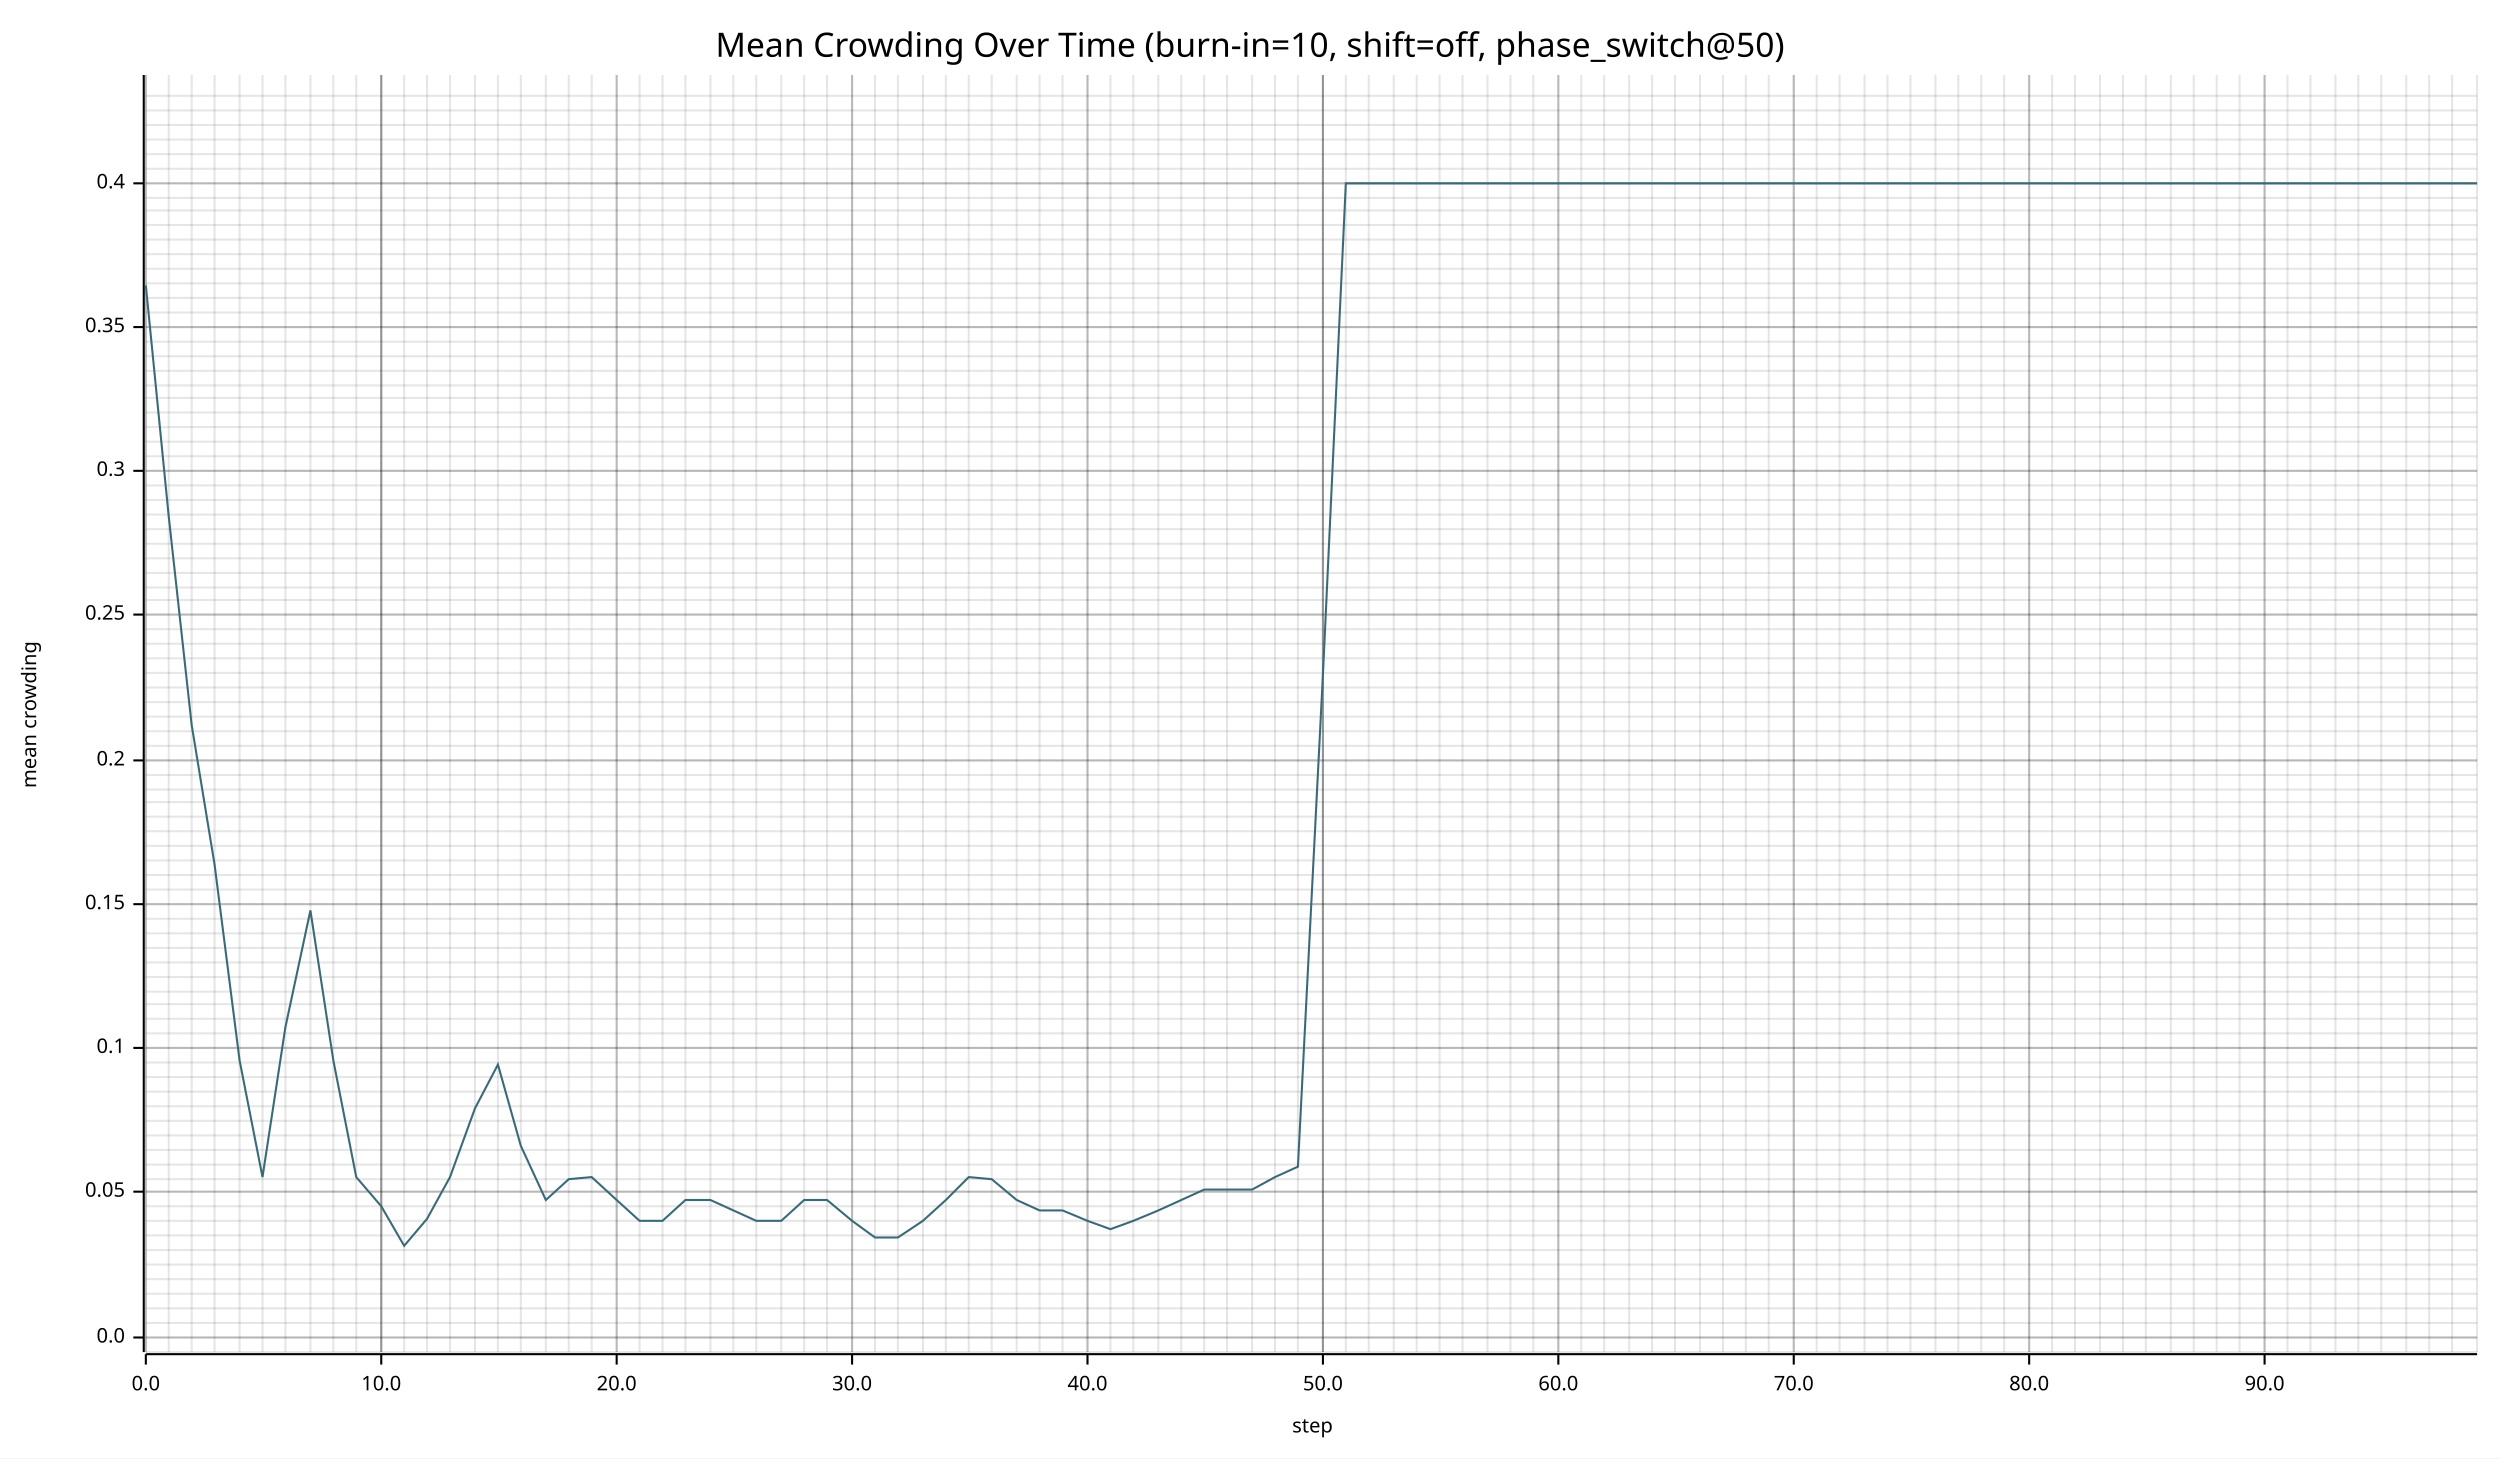
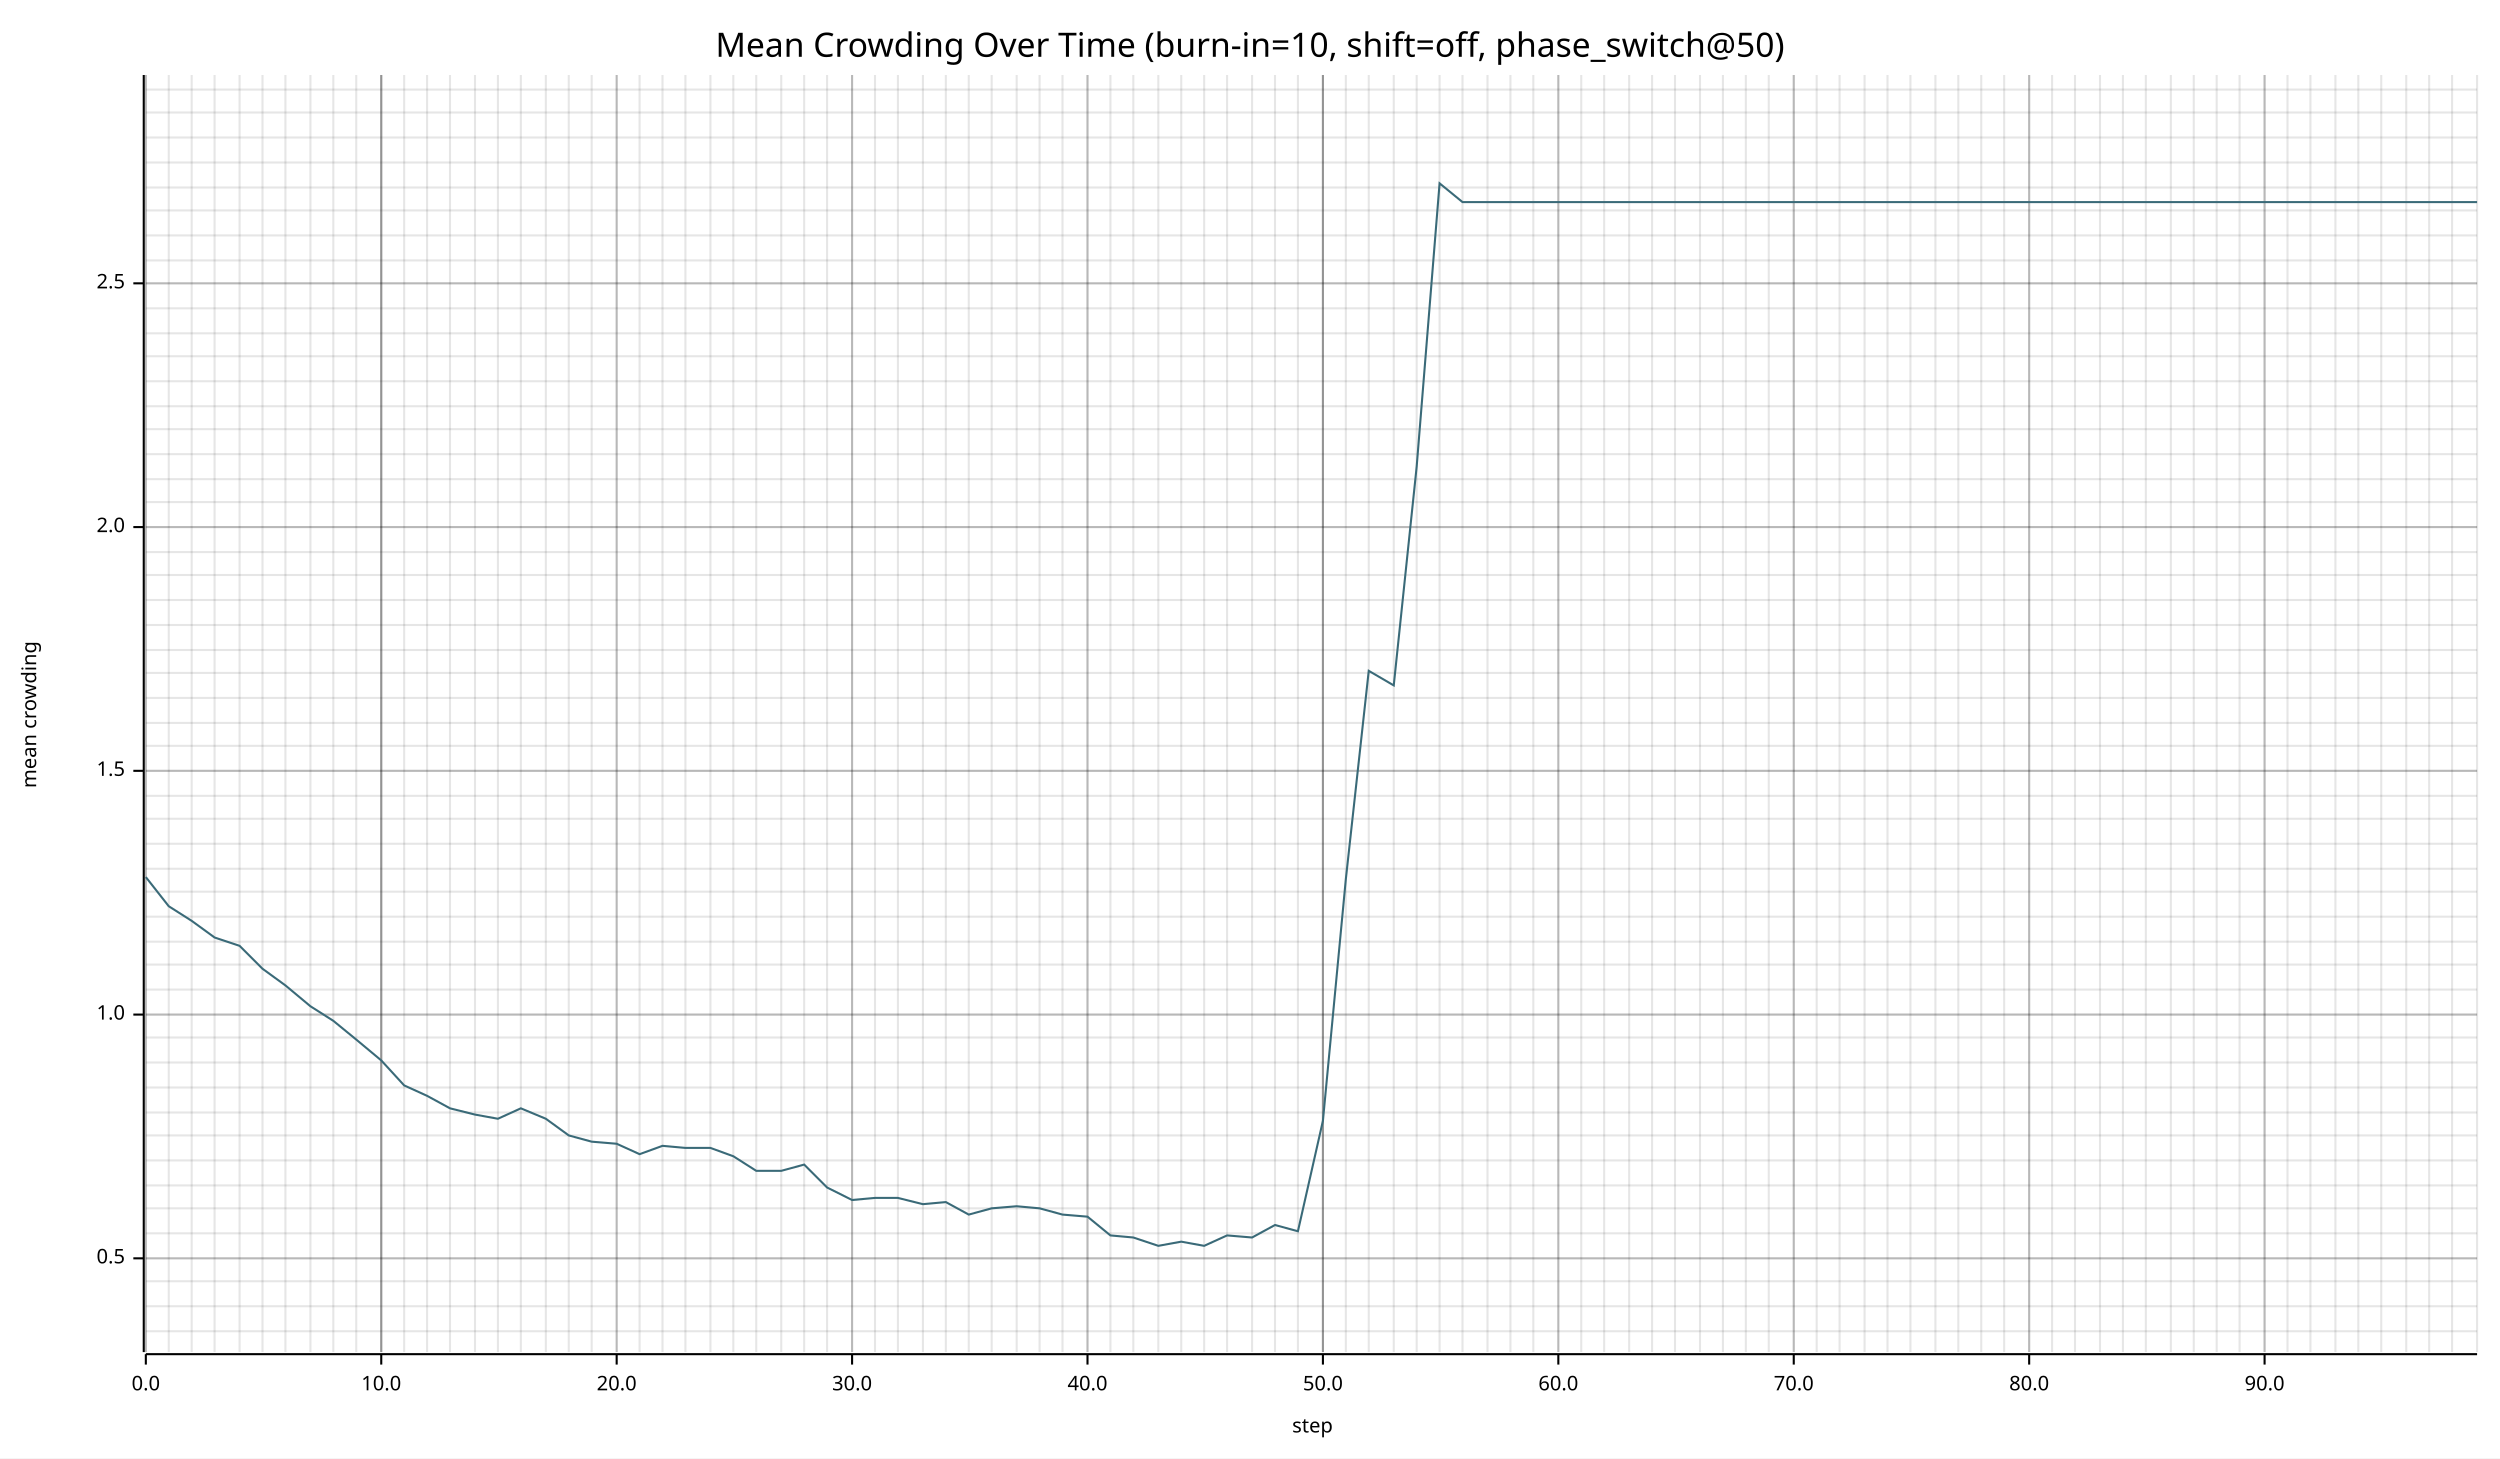
<svg xmlns="http://www.w3.org/2000/svg" width="1200" height="700" viewBox="0 0 1200 700">
  <rect x="0" y="0" width="1200" height="700" opacity="1" fill="#FFFFFF" stroke="none" />
  <text x="600" y="15" dy="0.76em" text-anchor="middle" font-family="sans-serif" font-size="16.129" opacity="1" fill="#000000">
Mean Crowding Over Time (burn-in=10, shift=off, phase_switch@50)
</text>
  <line opacity="0.1" stroke="#000000" stroke-width="1" x1="70" y1="649" x2="70" y2="36" />
  <line opacity="0.1" stroke="#000000" stroke-width="1" x1="81" y1="649" x2="81" y2="36" />
  <line opacity="0.1" stroke="#000000" stroke-width="1" x1="92" y1="649" x2="92" y2="36" />
  <line opacity="0.1" stroke="#000000" stroke-width="1" x1="103" y1="649" x2="103" y2="36" />
  <line opacity="0.1" stroke="#000000" stroke-width="1" x1="115" y1="649" x2="115" y2="36" />
  <line opacity="0.1" stroke="#000000" stroke-width="1" x1="126" y1="649" x2="126" y2="36" />
  <line opacity="0.1" stroke="#000000" stroke-width="1" x1="137" y1="649" x2="137" y2="36" />
  <line opacity="0.1" stroke="#000000" stroke-width="1" x1="149" y1="649" x2="149" y2="36" />
  <line opacity="0.1" stroke="#000000" stroke-width="1" x1="160" y1="649" x2="160" y2="36" />
  <line opacity="0.1" stroke="#000000" stroke-width="1" x1="171" y1="649" x2="171" y2="36" />
  <line opacity="0.1" stroke="#000000" stroke-width="1" x1="183" y1="649" x2="183" y2="36" />
  <line opacity="0.1" stroke="#000000" stroke-width="1" x1="194" y1="649" x2="194" y2="36" />
  <line opacity="0.1" stroke="#000000" stroke-width="1" x1="205" y1="649" x2="205" y2="36" />
  <line opacity="0.1" stroke="#000000" stroke-width="1" x1="216" y1="649" x2="216" y2="36" />
  <line opacity="0.1" stroke="#000000" stroke-width="1" x1="228" y1="649" x2="228" y2="36" />
  <line opacity="0.1" stroke="#000000" stroke-width="1" x1="239" y1="649" x2="239" y2="36" />
  <line opacity="0.1" stroke="#000000" stroke-width="1" x1="250" y1="649" x2="250" y2="36" />
  <line opacity="0.1" stroke="#000000" stroke-width="1" x1="262" y1="649" x2="262" y2="36" />
  <line opacity="0.1" stroke="#000000" stroke-width="1" x1="273" y1="649" x2="273" y2="36" />
  <line opacity="0.1" stroke="#000000" stroke-width="1" x1="284" y1="649" x2="284" y2="36" />
  <line opacity="0.1" stroke="#000000" stroke-width="1" x1="296" y1="649" x2="296" y2="36" />
  <line opacity="0.1" stroke="#000000" stroke-width="1" x1="307" y1="649" x2="307" y2="36" />
  <line opacity="0.1" stroke="#000000" stroke-width="1" x1="318" y1="649" x2="318" y2="36" />
  <line opacity="0.1" stroke="#000000" stroke-width="1" x1="329" y1="649" x2="329" y2="36" />
  <line opacity="0.1" stroke="#000000" stroke-width="1" x1="341" y1="649" x2="341" y2="36" />
  <line opacity="0.1" stroke="#000000" stroke-width="1" x1="352" y1="649" x2="352" y2="36" />
  <line opacity="0.1" stroke="#000000" stroke-width="1" x1="363" y1="649" x2="363" y2="36" />
  <line opacity="0.1" stroke="#000000" stroke-width="1" x1="375" y1="649" x2="375" y2="36" />
  <line opacity="0.1" stroke="#000000" stroke-width="1" x1="386" y1="649" x2="386" y2="36" />
  <line opacity="0.1" stroke="#000000" stroke-width="1" x1="397" y1="649" x2="397" y2="36" />
  <line opacity="0.1" stroke="#000000" stroke-width="1" x1="409" y1="649" x2="409" y2="36" />
  <line opacity="0.1" stroke="#000000" stroke-width="1" x1="420" y1="649" x2="420" y2="36" />
  <line opacity="0.1" stroke="#000000" stroke-width="1" x1="431" y1="649" x2="431" y2="36" />
  <line opacity="0.1" stroke="#000000" stroke-width="1" x1="443" y1="649" x2="443" y2="36" />
  <line opacity="0.1" stroke="#000000" stroke-width="1" x1="454" y1="649" x2="454" y2="36" />
  <line opacity="0.1" stroke="#000000" stroke-width="1" x1="465" y1="649" x2="465" y2="36" />
  <line opacity="0.1" stroke="#000000" stroke-width="1" x1="476" y1="649" x2="476" y2="36" />
  <line opacity="0.1" stroke="#000000" stroke-width="1" x1="488" y1="649" x2="488" y2="36" />
  <line opacity="0.1" stroke="#000000" stroke-width="1" x1="499" y1="649" x2="499" y2="36" />
  <line opacity="0.1" stroke="#000000" stroke-width="1" x1="510" y1="649" x2="510" y2="36" />
  <line opacity="0.1" stroke="#000000" stroke-width="1" x1="522" y1="649" x2="522" y2="36" />
  <line opacity="0.1" stroke="#000000" stroke-width="1" x1="533" y1="649" x2="533" y2="36" />
  <line opacity="0.1" stroke="#000000" stroke-width="1" x1="544" y1="649" x2="544" y2="36" />
  <line opacity="0.1" stroke="#000000" stroke-width="1" x1="556" y1="649" x2="556" y2="36" />
  <line opacity="0.1" stroke="#000000" stroke-width="1" x1="567" y1="649" x2="567" y2="36" />
  <line opacity="0.1" stroke="#000000" stroke-width="1" x1="578" y1="649" x2="578" y2="36" />
  <line opacity="0.1" stroke="#000000" stroke-width="1" x1="589" y1="649" x2="589" y2="36" />
  <line opacity="0.1" stroke="#000000" stroke-width="1" x1="601" y1="649" x2="601" y2="36" />
  <line opacity="0.1" stroke="#000000" stroke-width="1" x1="612" y1="649" x2="612" y2="36" />
  <line opacity="0.1" stroke="#000000" stroke-width="1" x1="623" y1="649" x2="623" y2="36" />
  <line opacity="0.1" stroke="#000000" stroke-width="1" x1="635" y1="649" x2="635" y2="36" />
  <line opacity="0.1" stroke="#000000" stroke-width="1" x1="646" y1="649" x2="646" y2="36" />
  <line opacity="0.1" stroke="#000000" stroke-width="1" x1="657" y1="649" x2="657" y2="36" />
  <line opacity="0.1" stroke="#000000" stroke-width="1" x1="669" y1="649" x2="669" y2="36" />
  <line opacity="0.1" stroke="#000000" stroke-width="1" x1="680" y1="649" x2="680" y2="36" />
  <line opacity="0.1" stroke="#000000" stroke-width="1" x1="691" y1="649" x2="691" y2="36" />
  <line opacity="0.1" stroke="#000000" stroke-width="1" x1="702" y1="649" x2="702" y2="36" />
  <line opacity="0.1" stroke="#000000" stroke-width="1" x1="714" y1="649" x2="714" y2="36" />
  <line opacity="0.1" stroke="#000000" stroke-width="1" x1="725" y1="649" x2="725" y2="36" />
  <line opacity="0.1" stroke="#000000" stroke-width="1" x1="736" y1="649" x2="736" y2="36" />
  <line opacity="0.1" stroke="#000000" stroke-width="1" x1="748" y1="649" x2="748" y2="36" />
  <line opacity="0.1" stroke="#000000" stroke-width="1" x1="759" y1="649" x2="759" y2="36" />
  <line opacity="0.1" stroke="#000000" stroke-width="1" x1="770" y1="649" x2="770" y2="36" />
  <line opacity="0.1" stroke="#000000" stroke-width="1" x1="782" y1="649" x2="782" y2="36" />
  <line opacity="0.1" stroke="#000000" stroke-width="1" x1="793" y1="649" x2="793" y2="36" />
  <line opacity="0.1" stroke="#000000" stroke-width="1" x1="804" y1="649" x2="804" y2="36" />
  <line opacity="0.1" stroke="#000000" stroke-width="1" x1="816" y1="649" x2="816" y2="36" />
  <line opacity="0.1" stroke="#000000" stroke-width="1" x1="827" y1="649" x2="827" y2="36" />
  <line opacity="0.1" stroke="#000000" stroke-width="1" x1="838" y1="649" x2="838" y2="36" />
  <line opacity="0.1" stroke="#000000" stroke-width="1" x1="849" y1="649" x2="849" y2="36" />
  <line opacity="0.1" stroke="#000000" stroke-width="1" x1="861" y1="649" x2="861" y2="36" />
  <line opacity="0.1" stroke="#000000" stroke-width="1" x1="872" y1="649" x2="872" y2="36" />
  <line opacity="0.1" stroke="#000000" stroke-width="1" x1="883" y1="649" x2="883" y2="36" />
  <line opacity="0.1" stroke="#000000" stroke-width="1" x1="895" y1="649" x2="895" y2="36" />
  <line opacity="0.1" stroke="#000000" stroke-width="1" x1="906" y1="649" x2="906" y2="36" />
  <line opacity="0.1" stroke="#000000" stroke-width="1" x1="917" y1="649" x2="917" y2="36" />
  <line opacity="0.1" stroke="#000000" stroke-width="1" x1="929" y1="649" x2="929" y2="36" />
  <line opacity="0.1" stroke="#000000" stroke-width="1" x1="940" y1="649" x2="940" y2="36" />
  <line opacity="0.1" stroke="#000000" stroke-width="1" x1="951" y1="649" x2="951" y2="36" />
  <line opacity="0.1" stroke="#000000" stroke-width="1" x1="962" y1="649" x2="962" y2="36" />
  <line opacity="0.1" stroke="#000000" stroke-width="1" x1="974" y1="649" x2="974" y2="36" />
  <line opacity="0.1" stroke="#000000" stroke-width="1" x1="985" y1="649" x2="985" y2="36" />
  <line opacity="0.1" stroke="#000000" stroke-width="1" x1="996" y1="649" x2="996" y2="36" />
  <line opacity="0.1" stroke="#000000" stroke-width="1" x1="1008" y1="649" x2="1008" y2="36" />
  <line opacity="0.1" stroke="#000000" stroke-width="1" x1="1019" y1="649" x2="1019" y2="36" />
  <line opacity="0.1" stroke="#000000" stroke-width="1" x1="1030" y1="649" x2="1030" y2="36" />
  <line opacity="0.1" stroke="#000000" stroke-width="1" x1="1042" y1="649" x2="1042" y2="36" />
  <line opacity="0.1" stroke="#000000" stroke-width="1" x1="1053" y1="649" x2="1053" y2="36" />
  <line opacity="0.1" stroke="#000000" stroke-width="1" x1="1064" y1="649" x2="1064" y2="36" />
  <line opacity="0.1" stroke="#000000" stroke-width="1" x1="1075" y1="649" x2="1075" y2="36" />
  <line opacity="0.1" stroke="#000000" stroke-width="1" x1="1087" y1="649" x2="1087" y2="36" />
  <line opacity="0.1" stroke="#000000" stroke-width="1" x1="1098" y1="649" x2="1098" y2="36" />
  <line opacity="0.1" stroke="#000000" stroke-width="1" x1="1109" y1="649" x2="1109" y2="36" />
  <line opacity="0.1" stroke="#000000" stroke-width="1" x1="1121" y1="649" x2="1121" y2="36" />
  <line opacity="0.1" stroke="#000000" stroke-width="1" x1="1132" y1="649" x2="1132" y2="36" />
  <line opacity="0.1" stroke="#000000" stroke-width="1" x1="1143" y1="649" x2="1143" y2="36" />
  <line opacity="0.1" stroke="#000000" stroke-width="1" x1="1155" y1="649" x2="1155" y2="36" />
  <line opacity="0.1" stroke="#000000" stroke-width="1" x1="1166" y1="649" x2="1166" y2="36" />
  <line opacity="0.1" stroke="#000000" stroke-width="1" x1="1177" y1="649" x2="1177" y2="36" />
  <line opacity="0.1" stroke="#000000" stroke-width="1" x1="1189" y1="649" x2="1189" y2="36" />
-   <line opacity="0.1" stroke="#000000" stroke-width="1" x1="70" y1="649" x2="1189" y2="649" />
-   <line opacity="0.1" stroke="#000000" stroke-width="1" x1="70" y1="642" x2="1189" y2="642" />
-   <line opacity="0.1" stroke="#000000" stroke-width="1" x1="70" y1="635" x2="1189" y2="635" />
-   <line opacity="0.1" stroke="#000000" stroke-width="1" x1="70" y1="628" x2="1189" y2="628" />
-   <line opacity="0.1" stroke="#000000" stroke-width="1" x1="70" y1="621" x2="1189" y2="621" />
-   <line opacity="0.1" stroke="#000000" stroke-width="1" x1="70" y1="614" x2="1189" y2="614" />
-   <line opacity="0.1" stroke="#000000" stroke-width="1" x1="70" y1="607" x2="1189" y2="607" />
-   <line opacity="0.1" stroke="#000000" stroke-width="1" x1="70" y1="600" x2="1189" y2="600" />
-   <line opacity="0.1" stroke="#000000" stroke-width="1" x1="70" y1="593" x2="1189" y2="593" />
-   <line opacity="0.1" stroke="#000000" stroke-width="1" x1="70" y1="586" x2="1189" y2="586" />
-   <line opacity="0.1" stroke="#000000" stroke-width="1" x1="70" y1="579" x2="1189" y2="579" />
-   <line opacity="0.1" stroke="#000000" stroke-width="1" x1="70" y1="572" x2="1189" y2="572" />
-   <line opacity="0.1" stroke="#000000" stroke-width="1" x1="70" y1="566" x2="1189" y2="566" />
-   <line opacity="0.1" stroke="#000000" stroke-width="1" x1="70" y1="559" x2="1189" y2="559" />
-   <line opacity="0.1" stroke="#000000" stroke-width="1" x1="70" y1="552" x2="1189" y2="552" />
+   <line opacity="0.1" stroke="#000000" stroke-width="1" x1="70" y1="639" x2="1189" y2="639" />
+   <line opacity="0.1" stroke="#000000" stroke-width="1" x1="70" y1="627" x2="1189" y2="627" />
+   <line opacity="0.1" stroke="#000000" stroke-width="1" x1="70" y1="615" x2="1189" y2="615" />
+   <line opacity="0.1" stroke="#000000" stroke-width="1" x1="70" y1="604" x2="1189" y2="604" />
+   <line opacity="0.1" stroke="#000000" stroke-width="1" x1="70" y1="592" x2="1189" y2="592" />
+   <line opacity="0.1" stroke="#000000" stroke-width="1" x1="70" y1="580" x2="1189" y2="580" />
+   <line opacity="0.1" stroke="#000000" stroke-width="1" x1="70" y1="569" x2="1189" y2="569" />
+   <line opacity="0.1" stroke="#000000" stroke-width="1" x1="70" y1="557" x2="1189" y2="557" />
  <line opacity="0.1" stroke="#000000" stroke-width="1" x1="70" y1="545" x2="1189" y2="545" />
-   <line opacity="0.1" stroke="#000000" stroke-width="1" x1="70" y1="538" x2="1189" y2="538" />
-   <line opacity="0.1" stroke="#000000" stroke-width="1" x1="70" y1="531" x2="1189" y2="531" />
-   <line opacity="0.1" stroke="#000000" stroke-width="1" x1="70" y1="524" x2="1189" y2="524" />
-   <line opacity="0.1" stroke="#000000" stroke-width="1" x1="70" y1="517" x2="1189" y2="517" />
+   <line opacity="0.1" stroke="#000000" stroke-width="1" x1="70" y1="534" x2="1189" y2="534" />
+   <line opacity="0.1" stroke="#000000" stroke-width="1" x1="70" y1="522" x2="1189" y2="522" />
  <line opacity="0.1" stroke="#000000" stroke-width="1" x1="70" y1="510" x2="1189" y2="510" />
-   <line opacity="0.1" stroke="#000000" stroke-width="1" x1="70" y1="503" x2="1189" y2="503" />
-   <line opacity="0.1" stroke="#000000" stroke-width="1" x1="70" y1="496" x2="1189" y2="496" />
-   <line opacity="0.1" stroke="#000000" stroke-width="1" x1="70" y1="489" x2="1189" y2="489" />
-   <line opacity="0.1" stroke="#000000" stroke-width="1" x1="70" y1="482" x2="1189" y2="482" />
-   <line opacity="0.1" stroke="#000000" stroke-width="1" x1="70" y1="476" x2="1189" y2="476" />
-   <line opacity="0.1" stroke="#000000" stroke-width="1" x1="70" y1="469" x2="1189" y2="469" />
-   <line opacity="0.1" stroke="#000000" stroke-width="1" x1="70" y1="462" x2="1189" y2="462" />
-   <line opacity="0.1" stroke="#000000" stroke-width="1" x1="70" y1="455" x2="1189" y2="455" />
-   <line opacity="0.1" stroke="#000000" stroke-width="1" x1="70" y1="448" x2="1189" y2="448" />
-   <line opacity="0.1" stroke="#000000" stroke-width="1" x1="70" y1="441" x2="1189" y2="441" />
-   <line opacity="0.1" stroke="#000000" stroke-width="1" x1="70" y1="434" x2="1189" y2="434" />
-   <line opacity="0.1" stroke="#000000" stroke-width="1" x1="70" y1="427" x2="1189" y2="427" />
-   <line opacity="0.1" stroke="#000000" stroke-width="1" x1="70" y1="420" x2="1189" y2="420" />
-   <line opacity="0.1" stroke="#000000" stroke-width="1" x1="70" y1="413" x2="1189" y2="413" />
-   <line opacity="0.1" stroke="#000000" stroke-width="1" x1="70" y1="406" x2="1189" y2="406" />
-   <line opacity="0.1" stroke="#000000" stroke-width="1" x1="70" y1="399" x2="1189" y2="399" />
-   <line opacity="0.1" stroke="#000000" stroke-width="1" x1="70" y1="392" x2="1189" y2="392" />
-   <line opacity="0.1" stroke="#000000" stroke-width="1" x1="70" y1="385" x2="1189" y2="385" />
-   <line opacity="0.1" stroke="#000000" stroke-width="1" x1="70" y1="379" x2="1189" y2="379" />
-   <line opacity="0.1" stroke="#000000" stroke-width="1" x1="70" y1="372" x2="1189" y2="372" />
-   <line opacity="0.1" stroke="#000000" stroke-width="1" x1="70" y1="365" x2="1189" y2="365" />
+   <line opacity="0.1" stroke="#000000" stroke-width="1" x1="70" y1="498" x2="1189" y2="498" />
+   <line opacity="0.1" stroke="#000000" stroke-width="1" x1="70" y1="487" x2="1189" y2="487" />
+   <line opacity="0.1" stroke="#000000" stroke-width="1" x1="70" y1="475" x2="1189" y2="475" />
+   <line opacity="0.1" stroke="#000000" stroke-width="1" x1="70" y1="463" x2="1189" y2="463" />
+   <line opacity="0.1" stroke="#000000" stroke-width="1" x1="70" y1="452" x2="1189" y2="452" />
+   <line opacity="0.1" stroke="#000000" stroke-width="1" x1="70" y1="440" x2="1189" y2="440" />
+   <line opacity="0.1" stroke="#000000" stroke-width="1" x1="70" y1="428" x2="1189" y2="428" />
+   <line opacity="0.1" stroke="#000000" stroke-width="1" x1="70" y1="417" x2="1189" y2="417" />
+   <line opacity="0.1" stroke="#000000" stroke-width="1" x1="70" y1="405" x2="1189" y2="405" />
+   <line opacity="0.1" stroke="#000000" stroke-width="1" x1="70" y1="393" x2="1189" y2="393" />
+   <line opacity="0.1" stroke="#000000" stroke-width="1" x1="70" y1="382" x2="1189" y2="382" />
+   <line opacity="0.1" stroke="#000000" stroke-width="1" x1="70" y1="370" x2="1189" y2="370" />
  <line opacity="0.1" stroke="#000000" stroke-width="1" x1="70" y1="358" x2="1189" y2="358" />
-   <line opacity="0.1" stroke="#000000" stroke-width="1" x1="70" y1="351" x2="1189" y2="351" />
-   <line opacity="0.1" stroke="#000000" stroke-width="1" x1="70" y1="344" x2="1189" y2="344" />
-   <line opacity="0.1" stroke="#000000" stroke-width="1" x1="70" y1="337" x2="1189" y2="337" />
-   <line opacity="0.1" stroke="#000000" stroke-width="1" x1="70" y1="330" x2="1189" y2="330" />
+   <line opacity="0.1" stroke="#000000" stroke-width="1" x1="70" y1="347" x2="1189" y2="347" />
+   <line opacity="0.1" stroke="#000000" stroke-width="1" x1="70" y1="335" x2="1189" y2="335" />
  <line opacity="0.1" stroke="#000000" stroke-width="1" x1="70" y1="323" x2="1189" y2="323" />
-   <line opacity="0.1" stroke="#000000" stroke-width="1" x1="70" y1="316" x2="1189" y2="316" />
-   <line opacity="0.1" stroke="#000000" stroke-width="1" x1="70" y1="309" x2="1189" y2="309" />
-   <line opacity="0.1" stroke="#000000" stroke-width="1" x1="70" y1="302" x2="1189" y2="302" />
-   <line opacity="0.1" stroke="#000000" stroke-width="1" x1="70" y1="295" x2="1189" y2="295" />
+   <line opacity="0.1" stroke="#000000" stroke-width="1" x1="70" y1="312" x2="1189" y2="312" />
+   <line opacity="0.1" stroke="#000000" stroke-width="1" x1="70" y1="300" x2="1189" y2="300" />
  <line opacity="0.1" stroke="#000000" stroke-width="1" x1="70" y1="288" x2="1189" y2="288" />
-   <line opacity="0.1" stroke="#000000" stroke-width="1" x1="70" y1="282" x2="1189" y2="282" />
-   <line opacity="0.1" stroke="#000000" stroke-width="1" x1="70" y1="275" x2="1189" y2="275" />
-   <line opacity="0.1" stroke="#000000" stroke-width="1" x1="70" y1="268" x2="1189" y2="268" />
-   <line opacity="0.1" stroke="#000000" stroke-width="1" x1="70" y1="261" x2="1189" y2="261" />
-   <line opacity="0.1" stroke="#000000" stroke-width="1" x1="70" y1="254" x2="1189" y2="254" />
-   <line opacity="0.1" stroke="#000000" stroke-width="1" x1="70" y1="247" x2="1189" y2="247" />
-   <line opacity="0.1" stroke="#000000" stroke-width="1" x1="70" y1="240" x2="1189" y2="240" />
-   <line opacity="0.1" stroke="#000000" stroke-width="1" x1="70" y1="233" x2="1189" y2="233" />
-   <line opacity="0.1" stroke="#000000" stroke-width="1" x1="70" y1="226" x2="1189" y2="226" />
-   <line opacity="0.1" stroke="#000000" stroke-width="1" x1="70" y1="219" x2="1189" y2="219" />
-   <line opacity="0.1" stroke="#000000" stroke-width="1" x1="70" y1="212" x2="1189" y2="212" />
-   <line opacity="0.1" stroke="#000000" stroke-width="1" x1="70" y1="205" x2="1189" y2="205" />
-   <line opacity="0.1" stroke="#000000" stroke-width="1" x1="70" y1="198" x2="1189" y2="198" />
-   <line opacity="0.1" stroke="#000000" stroke-width="1" x1="70" y1="191" x2="1189" y2="191" />
-   <line opacity="0.1" stroke="#000000" stroke-width="1" x1="70" y1="185" x2="1189" y2="185" />
-   <line opacity="0.1" stroke="#000000" stroke-width="1" x1="70" y1="178" x2="1189" y2="178" />
+   <line opacity="0.1" stroke="#000000" stroke-width="1" x1="70" y1="276" x2="1189" y2="276" />
+   <line opacity="0.1" stroke="#000000" stroke-width="1" x1="70" y1="265" x2="1189" y2="265" />
+   <line opacity="0.1" stroke="#000000" stroke-width="1" x1="70" y1="253" x2="1189" y2="253" />
+   <line opacity="0.1" stroke="#000000" stroke-width="1" x1="70" y1="241" x2="1189" y2="241" />
+   <line opacity="0.1" stroke="#000000" stroke-width="1" x1="70" y1="230" x2="1189" y2="230" />
+   <line opacity="0.1" stroke="#000000" stroke-width="1" x1="70" y1="218" x2="1189" y2="218" />
+   <line opacity="0.1" stroke="#000000" stroke-width="1" x1="70" y1="206" x2="1189" y2="206" />
+   <line opacity="0.1" stroke="#000000" stroke-width="1" x1="70" y1="195" x2="1189" y2="195" />
+   <line opacity="0.1" stroke="#000000" stroke-width="1" x1="70" y1="183" x2="1189" y2="183" />
  <line opacity="0.1" stroke="#000000" stroke-width="1" x1="70" y1="171" x2="1189" y2="171" />
-   <line opacity="0.1" stroke="#000000" stroke-width="1" x1="70" y1="164" x2="1189" y2="164" />
-   <line opacity="0.1" stroke="#000000" stroke-width="1" x1="70" y1="157" x2="1189" y2="157" />
-   <line opacity="0.1" stroke="#000000" stroke-width="1" x1="70" y1="150" x2="1189" y2="150" />
-   <line opacity="0.1" stroke="#000000" stroke-width="1" x1="70" y1="143" x2="1189" y2="143" />
+   <line opacity="0.1" stroke="#000000" stroke-width="1" x1="70" y1="160" x2="1189" y2="160" />
+   <line opacity="0.1" stroke="#000000" stroke-width="1" x1="70" y1="148" x2="1189" y2="148" />
  <line opacity="0.1" stroke="#000000" stroke-width="1" x1="70" y1="136" x2="1189" y2="136" />
-   <line opacity="0.1" stroke="#000000" stroke-width="1" x1="70" y1="129" x2="1189" y2="129" />
-   <line opacity="0.1" stroke="#000000" stroke-width="1" x1="70" y1="122" x2="1189" y2="122" />
-   <line opacity="0.1" stroke="#000000" stroke-width="1" x1="70" y1="115" x2="1189" y2="115" />
-   <line opacity="0.1" stroke="#000000" stroke-width="1" x1="70" y1="108" x2="1189" y2="108" />
+   <line opacity="0.1" stroke="#000000" stroke-width="1" x1="70" y1="125" x2="1189" y2="125" />
+   <line opacity="0.1" stroke="#000000" stroke-width="1" x1="70" y1="113" x2="1189" y2="113" />
  <line opacity="0.1" stroke="#000000" stroke-width="1" x1="70" y1="101" x2="1189" y2="101" />
-   <line opacity="0.1" stroke="#000000" stroke-width="1" x1="70" y1="95" x2="1189" y2="95" />
-   <line opacity="0.1" stroke="#000000" stroke-width="1" x1="70" y1="88" x2="1189" y2="88" />
-   <line opacity="0.1" stroke="#000000" stroke-width="1" x1="70" y1="81" x2="1189" y2="81" />
-   <line opacity="0.1" stroke="#000000" stroke-width="1" x1="70" y1="74" x2="1189" y2="74" />
-   <line opacity="0.1" stroke="#000000" stroke-width="1" x1="70" y1="67" x2="1189" y2="67" />
-   <line opacity="0.1" stroke="#000000" stroke-width="1" x1="70" y1="60" x2="1189" y2="60" />
-   <line opacity="0.1" stroke="#000000" stroke-width="1" x1="70" y1="53" x2="1189" y2="53" />
-   <line opacity="0.1" stroke="#000000" stroke-width="1" x1="70" y1="46" x2="1189" y2="46" />
+   <line opacity="0.1" stroke="#000000" stroke-width="1" x1="70" y1="90" x2="1189" y2="90" />
+   <line opacity="0.1" stroke="#000000" stroke-width="1" x1="70" y1="78" x2="1189" y2="78" />
+   <line opacity="0.1" stroke="#000000" stroke-width="1" x1="70" y1="66" x2="1189" y2="66" />
+   <line opacity="0.1" stroke="#000000" stroke-width="1" x1="70" y1="54" x2="1189" y2="54" />
+   <line opacity="0.1" stroke="#000000" stroke-width="1" x1="70" y1="43" x2="1189" y2="43" />
  <text x="10" y="343" dy="0.76em" text-anchor="middle" font-family="sans-serif" font-size="9.677" opacity="1" fill="#000000" transform="rotate(270, 10, 343)">
mean crowding
</text>
  <text x="630" y="690" dy="-0.5ex" text-anchor="middle" font-family="sans-serif" font-size="9.677" opacity="1" fill="#000000">
step
</text>
  <line opacity="0.2" stroke="#000000" stroke-width="1" x1="70" y1="649" x2="70" y2="36" />
  <line opacity="0.2" stroke="#000000" stroke-width="1" x1="183" y1="649" x2="183" y2="36" />
  <line opacity="0.2" stroke="#000000" stroke-width="1" x1="296" y1="649" x2="296" y2="36" />
  <line opacity="0.2" stroke="#000000" stroke-width="1" x1="409" y1="649" x2="409" y2="36" />
  <line opacity="0.2" stroke="#000000" stroke-width="1" x1="522" y1="649" x2="522" y2="36" />
  <line opacity="0.2" stroke="#000000" stroke-width="1" x1="635" y1="649" x2="635" y2="36" />
  <line opacity="0.2" stroke="#000000" stroke-width="1" x1="748" y1="649" x2="748" y2="36" />
  <line opacity="0.2" stroke="#000000" stroke-width="1" x1="861" y1="649" x2="861" y2="36" />
  <line opacity="0.2" stroke="#000000" stroke-width="1" x1="974" y1="649" x2="974" y2="36" />
  <line opacity="0.2" stroke="#000000" stroke-width="1" x1="1087" y1="649" x2="1087" y2="36" />
-   <line opacity="0.2" stroke="#000000" stroke-width="1" x1="70" y1="642" x2="1189" y2="642" />
-   <line opacity="0.2" stroke="#000000" stroke-width="1" x1="70" y1="572" x2="1189" y2="572" />
-   <line opacity="0.2" stroke="#000000" stroke-width="1" x1="70" y1="503" x2="1189" y2="503" />
-   <line opacity="0.2" stroke="#000000" stroke-width="1" x1="70" y1="434" x2="1189" y2="434" />
-   <line opacity="0.2" stroke="#000000" stroke-width="1" x1="70" y1="365" x2="1189" y2="365" />
-   <line opacity="0.2" stroke="#000000" stroke-width="1" x1="70" y1="295" x2="1189" y2="295" />
-   <line opacity="0.2" stroke="#000000" stroke-width="1" x1="70" y1="226" x2="1189" y2="226" />
-   <line opacity="0.2" stroke="#000000" stroke-width="1" x1="70" y1="157" x2="1189" y2="157" />
-   <line opacity="0.2" stroke="#000000" stroke-width="1" x1="70" y1="88" x2="1189" y2="88" />
+   <line opacity="0.2" stroke="#000000" stroke-width="1" x1="70" y1="604" x2="1189" y2="604" />
+   <line opacity="0.2" stroke="#000000" stroke-width="1" x1="70" y1="487" x2="1189" y2="487" />
+   <line opacity="0.2" stroke="#000000" stroke-width="1" x1="70" y1="370" x2="1189" y2="370" />
+   <line opacity="0.2" stroke="#000000" stroke-width="1" x1="70" y1="253" x2="1189" y2="253" />
+   <line opacity="0.2" stroke="#000000" stroke-width="1" x1="70" y1="136" x2="1189" y2="136" />
  <polyline fill="none" opacity="1" stroke="#000000" stroke-width="1" points="69,36 69,649 " />
-   <text x="60" y="642" dy="0.5ex" text-anchor="end" font-family="sans-serif" font-size="9.677" opacity="1" fill="#000000">
- 0.0
- </text>
-   <polyline fill="none" opacity="1" stroke="#000000" stroke-width="1" points="64,642 69,642 " />
-   <text x="60" y="572" dy="0.5ex" text-anchor="end" font-family="sans-serif" font-size="9.677" opacity="1" fill="#000000">
- 0.05
- </text>
-   <polyline fill="none" opacity="1" stroke="#000000" stroke-width="1" points="64,572 69,572 " />
-   <text x="60" y="503" dy="0.5ex" text-anchor="end" font-family="sans-serif" font-size="9.677" opacity="1" fill="#000000">
- 0.1
- </text>
-   <polyline fill="none" opacity="1" stroke="#000000" stroke-width="1" points="64,503 69,503 " />
-   <text x="60" y="434" dy="0.5ex" text-anchor="end" font-family="sans-serif" font-size="9.677" opacity="1" fill="#000000">
- 0.15
- </text>
-   <polyline fill="none" opacity="1" stroke="#000000" stroke-width="1" points="64,434 69,434 " />
-   <text x="60" y="365" dy="0.5ex" text-anchor="end" font-family="sans-serif" font-size="9.677" opacity="1" fill="#000000">
- 0.2
- </text>
-   <polyline fill="none" opacity="1" stroke="#000000" stroke-width="1" points="64,365 69,365 " />
-   <text x="60" y="295" dy="0.5ex" text-anchor="end" font-family="sans-serif" font-size="9.677" opacity="1" fill="#000000">
- 0.25
- </text>
-   <polyline fill="none" opacity="1" stroke="#000000" stroke-width="1" points="64,295 69,295 " />
-   <text x="60" y="226" dy="0.5ex" text-anchor="end" font-family="sans-serif" font-size="9.677" opacity="1" fill="#000000">
- 0.3
- </text>
-   <polyline fill="none" opacity="1" stroke="#000000" stroke-width="1" points="64,226 69,226 " />
-   <text x="60" y="157" dy="0.5ex" text-anchor="end" font-family="sans-serif" font-size="9.677" opacity="1" fill="#000000">
- 0.35
- </text>
-   <polyline fill="none" opacity="1" stroke="#000000" stroke-width="1" points="64,157 69,157 " />
-   <text x="60" y="88" dy="0.5ex" text-anchor="end" font-family="sans-serif" font-size="9.677" opacity="1" fill="#000000">
- 0.4
- </text>
-   <polyline fill="none" opacity="1" stroke="#000000" stroke-width="1" points="64,88 69,88 " />
+   <text x="60" y="604" dy="0.5ex" text-anchor="end" font-family="sans-serif" font-size="9.677" opacity="1" fill="#000000">
+ 0.5
+ </text>
+   <polyline fill="none" opacity="1" stroke="#000000" stroke-width="1" points="64,604 69,604 " />
+   <text x="60" y="487" dy="0.5ex" text-anchor="end" font-family="sans-serif" font-size="9.677" opacity="1" fill="#000000">
+ 1.0
+ </text>
+   <polyline fill="none" opacity="1" stroke="#000000" stroke-width="1" points="64,487 69,487 " />
+   <text x="60" y="370" dy="0.5ex" text-anchor="end" font-family="sans-serif" font-size="9.677" opacity="1" fill="#000000">
+ 1.5
+ </text>
+   <polyline fill="none" opacity="1" stroke="#000000" stroke-width="1" points="64,370 69,370 " />
+   <text x="60" y="253" dy="0.5ex" text-anchor="end" font-family="sans-serif" font-size="9.677" opacity="1" fill="#000000">
+ 2.0
+ </text>
+   <polyline fill="none" opacity="1" stroke="#000000" stroke-width="1" points="64,253 69,253 " />
+   <text x="60" y="136" dy="0.5ex" text-anchor="end" font-family="sans-serif" font-size="9.677" opacity="1" fill="#000000">
+ 2.5
+ </text>
+   <polyline fill="none" opacity="1" stroke="#000000" stroke-width="1" points="64,136 69,136 " />
  <polyline fill="none" opacity="1" stroke="#000000" stroke-width="1" points="70,650 1189,650 " />
  <text x="70" y="660" dy="0.76em" text-anchor="middle" font-family="sans-serif" font-size="9.677" opacity="1" fill="#000000">
0.0
</text>
  <polyline fill="none" opacity="1" stroke="#000000" stroke-width="1" points="70,650 70,655 " />
  <text x="183" y="660" dy="0.76em" text-anchor="middle" font-family="sans-serif" font-size="9.677" opacity="1" fill="#000000">
10.0
</text>
  <polyline fill="none" opacity="1" stroke="#000000" stroke-width="1" points="183,650 183,655 " />
  <text x="296" y="660" dy="0.76em" text-anchor="middle" font-family="sans-serif" font-size="9.677" opacity="1" fill="#000000">
20.0
</text>
  <polyline fill="none" opacity="1" stroke="#000000" stroke-width="1" points="296,650 296,655 " />
  <text x="409" y="660" dy="0.76em" text-anchor="middle" font-family="sans-serif" font-size="9.677" opacity="1" fill="#000000">
30.0
</text>
  <polyline fill="none" opacity="1" stroke="#000000" stroke-width="1" points="409,650 409,655 " />
  <text x="522" y="660" dy="0.76em" text-anchor="middle" font-family="sans-serif" font-size="9.677" opacity="1" fill="#000000">
40.0
</text>
  <polyline fill="none" opacity="1" stroke="#000000" stroke-width="1" points="522,650 522,655 " />
  <text x="635" y="660" dy="0.76em" text-anchor="middle" font-family="sans-serif" font-size="9.677" opacity="1" fill="#000000">
50.0
</text>
  <polyline fill="none" opacity="1" stroke="#000000" stroke-width="1" points="635,650 635,655 " />
  <text x="748" y="660" dy="0.76em" text-anchor="middle" font-family="sans-serif" font-size="9.677" opacity="1" fill="#000000">
60.0
</text>
  <polyline fill="none" opacity="1" stroke="#000000" stroke-width="1" points="748,650 748,655 " />
  <text x="861" y="660" dy="0.76em" text-anchor="middle" font-family="sans-serif" font-size="9.677" opacity="1" fill="#000000">
70.0
</text>
  <polyline fill="none" opacity="1" stroke="#000000" stroke-width="1" points="861,650 861,655 " />
  <text x="974" y="660" dy="0.76em" text-anchor="middle" font-family="sans-serif" font-size="9.677" opacity="1" fill="#000000">
80.0
</text>
  <polyline fill="none" opacity="1" stroke="#000000" stroke-width="1" points="974,650 974,655 " />
  <text x="1087" y="660" dy="0.76em" text-anchor="middle" font-family="sans-serif" font-size="9.677" opacity="1" fill="#000000">
90.0
</text>
  <polyline fill="none" opacity="1" stroke="#000000" stroke-width="1" points="1087,650 1087,655 " />
  <polyline fill="none" opacity="0.2" stroke="#000000" stroke-width="1" points="183,649 183,36 " />
  <polyline fill="none" opacity="0.2" stroke="#000000" stroke-width="1" points="635,649 635,36 " />
-   <polyline fill="none" opacity="1" stroke="#3A6A78" stroke-width="1" points="70,137 81,248 92,348 103,415 115,509 126,565 137,493 149,437 160,509 171,565 183,579 194,598 205,585 216,565 228,532 239,511 250,550 262,576 273,566 284,565 296,576 307,586 318,586 329,576 341,576 352,581 363,586 375,586 386,576 397,576 409,586 420,594 431,594 443,586 454,576 465,565 476,566 488,576 499,581 510,581 522,586 533,590 544,586 556,581 567,576 578,571 589,571 601,571 612,565 623,560 635,324 646,88 657,88 669,88 680,88 691,88 702,88 714,88 725,88 736,88 748,88 759,88 770,88 782,88 793,88 804,88 816,88 827,88 838,88 849,88 861,88 872,88 883,88 895,88 906,88 917,88 929,88 940,88 951,88 962,88 974,88 985,88 996,88 1008,88 1019,88 1030,88 1042,88 1053,88 1064,88 1075,88 1087,88 1098,88 1109,88 1121,88 1132,88 1143,88 1155,88 1166,88 1177,88 1189,88 " />
+   <polyline fill="none" opacity="1" stroke="#3A6A78" stroke-width="1" points="70,421 81,435 92,442 103,450 115,454 126,465 137,473 149,483 160,490 171,499 183,509 194,521 205,526 216,532 228,535 239,537 250,532 262,537 273,545 284,548 296,549 307,554 318,550 329,551 341,551 352,555 363,562 375,562 386,559 397,570 409,576 420,575 431,575 443,578 454,577 465,583 476,580 488,579 499,580 510,583 522,584 533,593 544,594 556,598 567,596 578,598 589,593 601,594 612,588 623,591 635,538 646,422 657,322 669,329 680,224 691,88 702,97 714,97 725,97 736,97 748,97 759,97 770,97 782,97 793,97 804,97 816,97 827,97 838,97 849,97 861,97 872,97 883,97 895,97 906,97 917,97 929,97 940,97 951,97 962,97 974,97 985,97 996,97 1008,97 1019,97 1030,97 1042,97 1053,97 1064,97 1075,97 1087,97 1098,97 1109,97 1121,97 1132,97 1143,97 1155,97 1166,97 1177,97 1189,97 " />
</svg>
